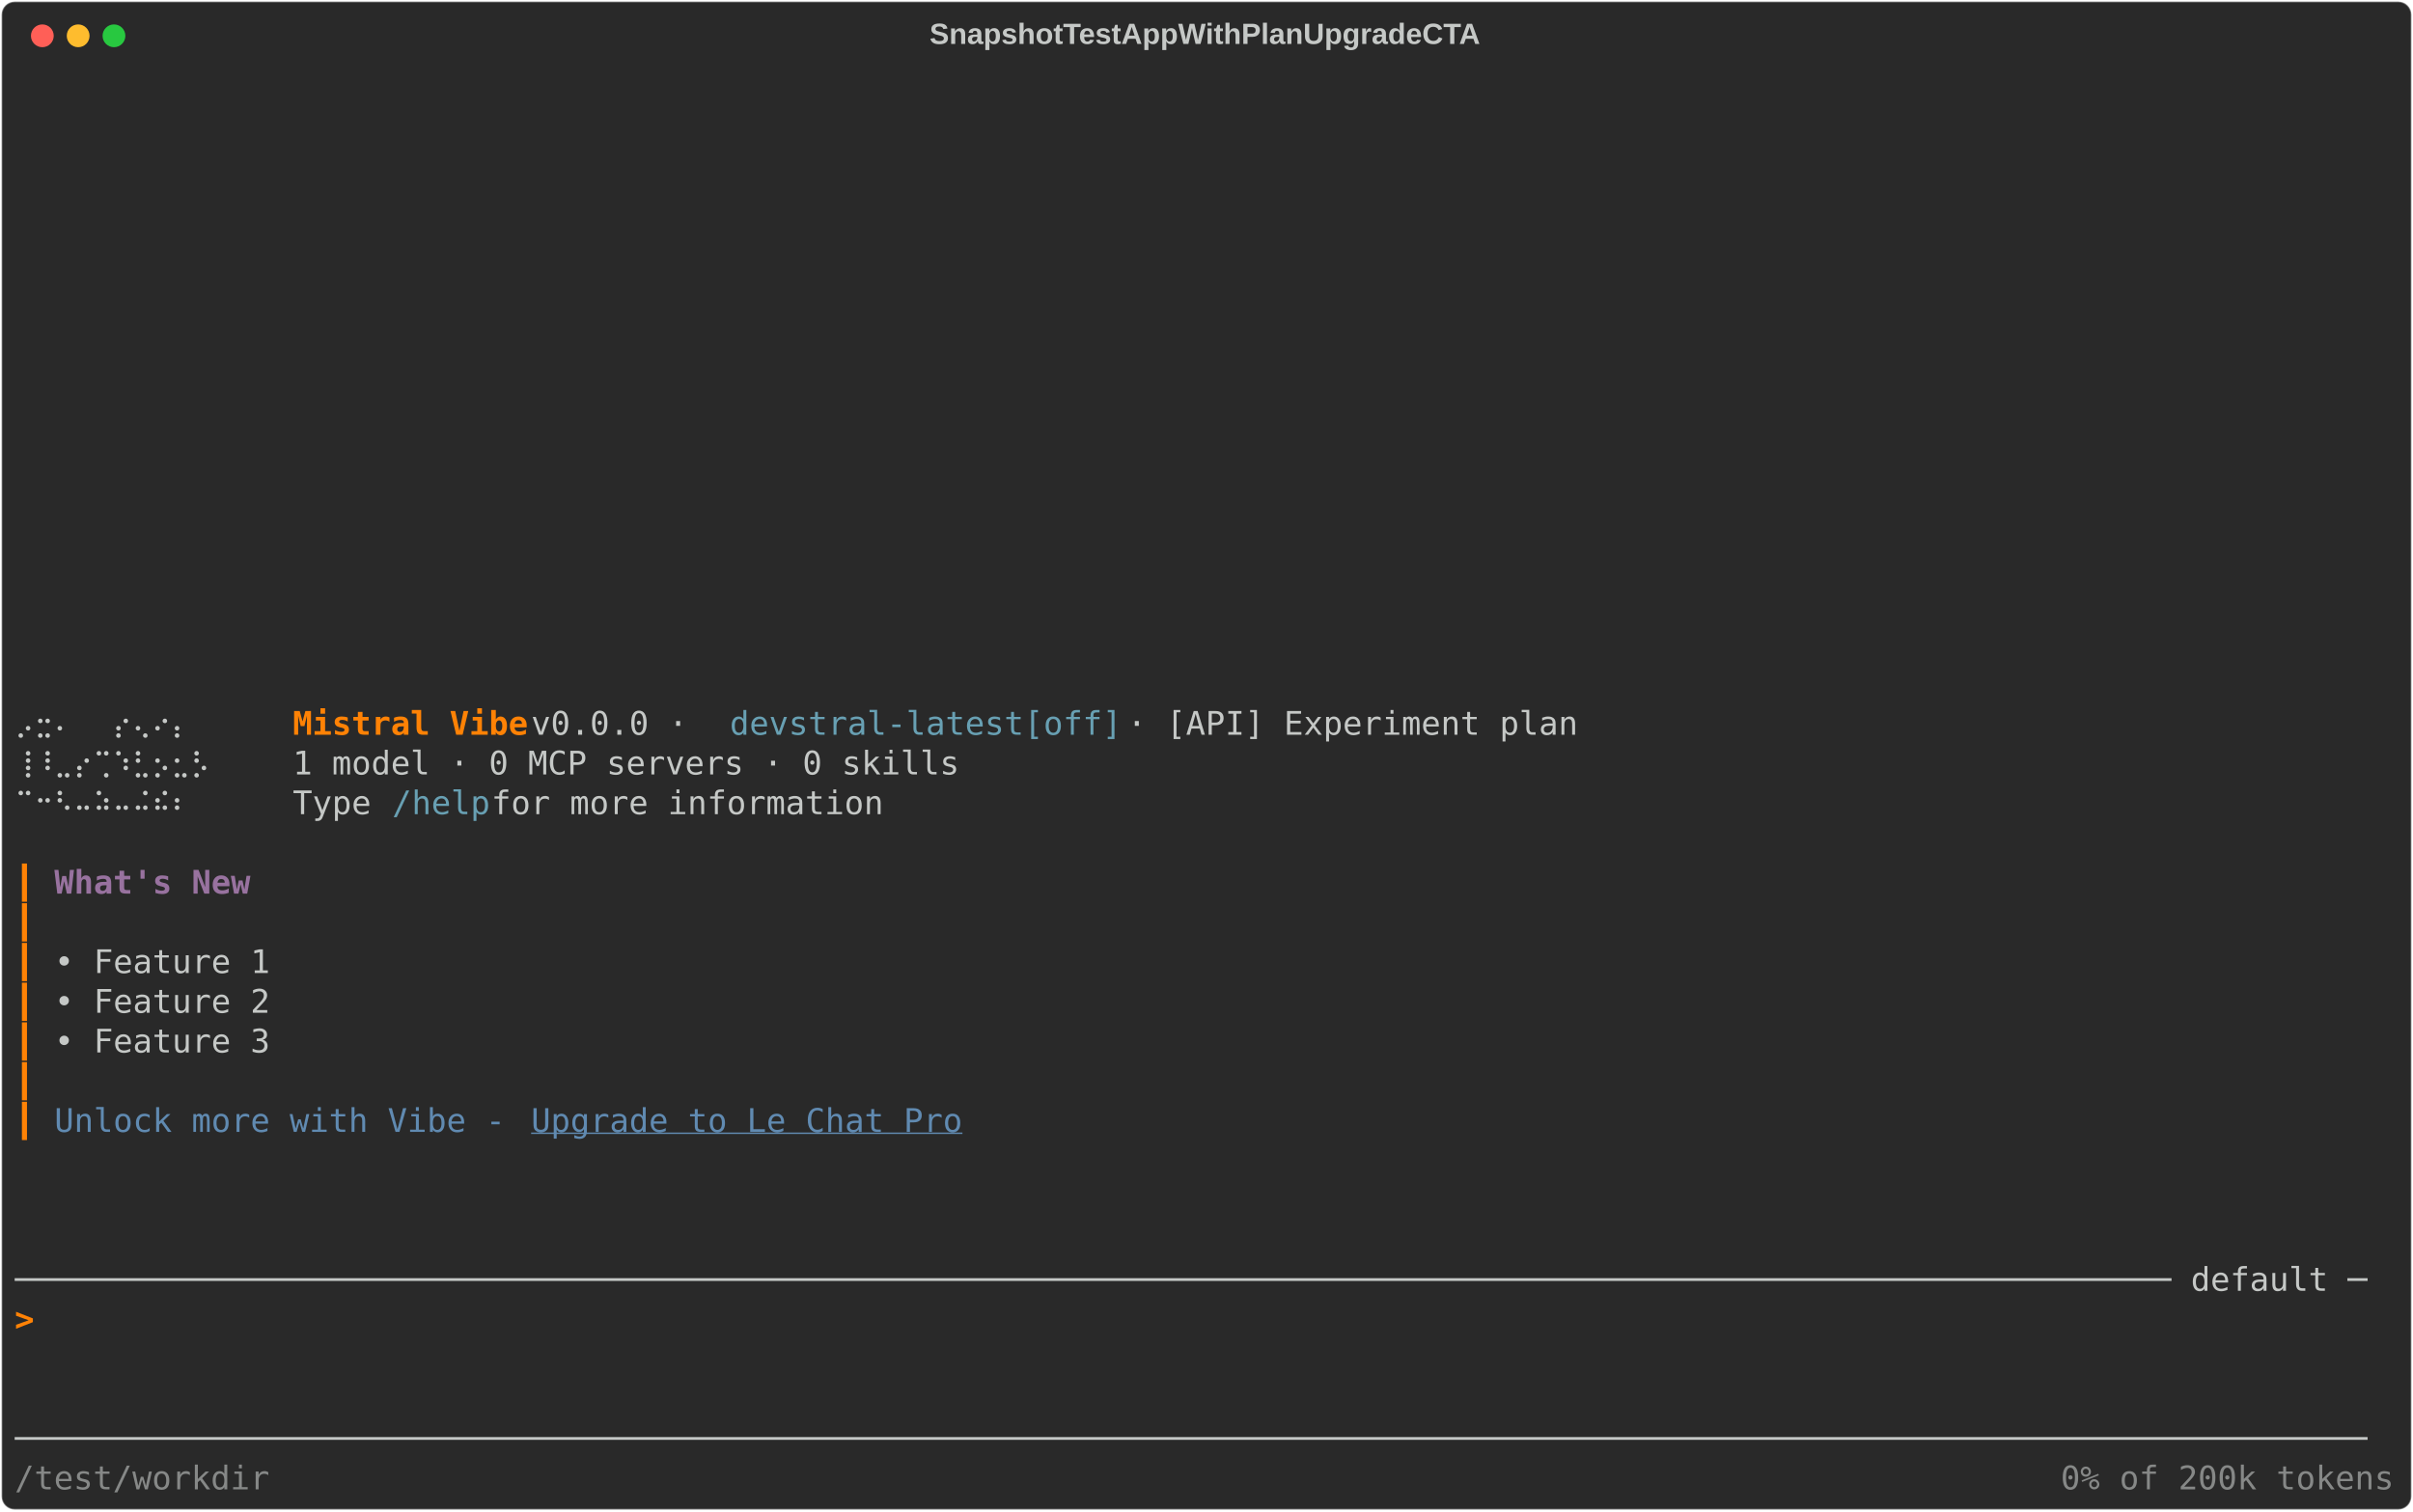
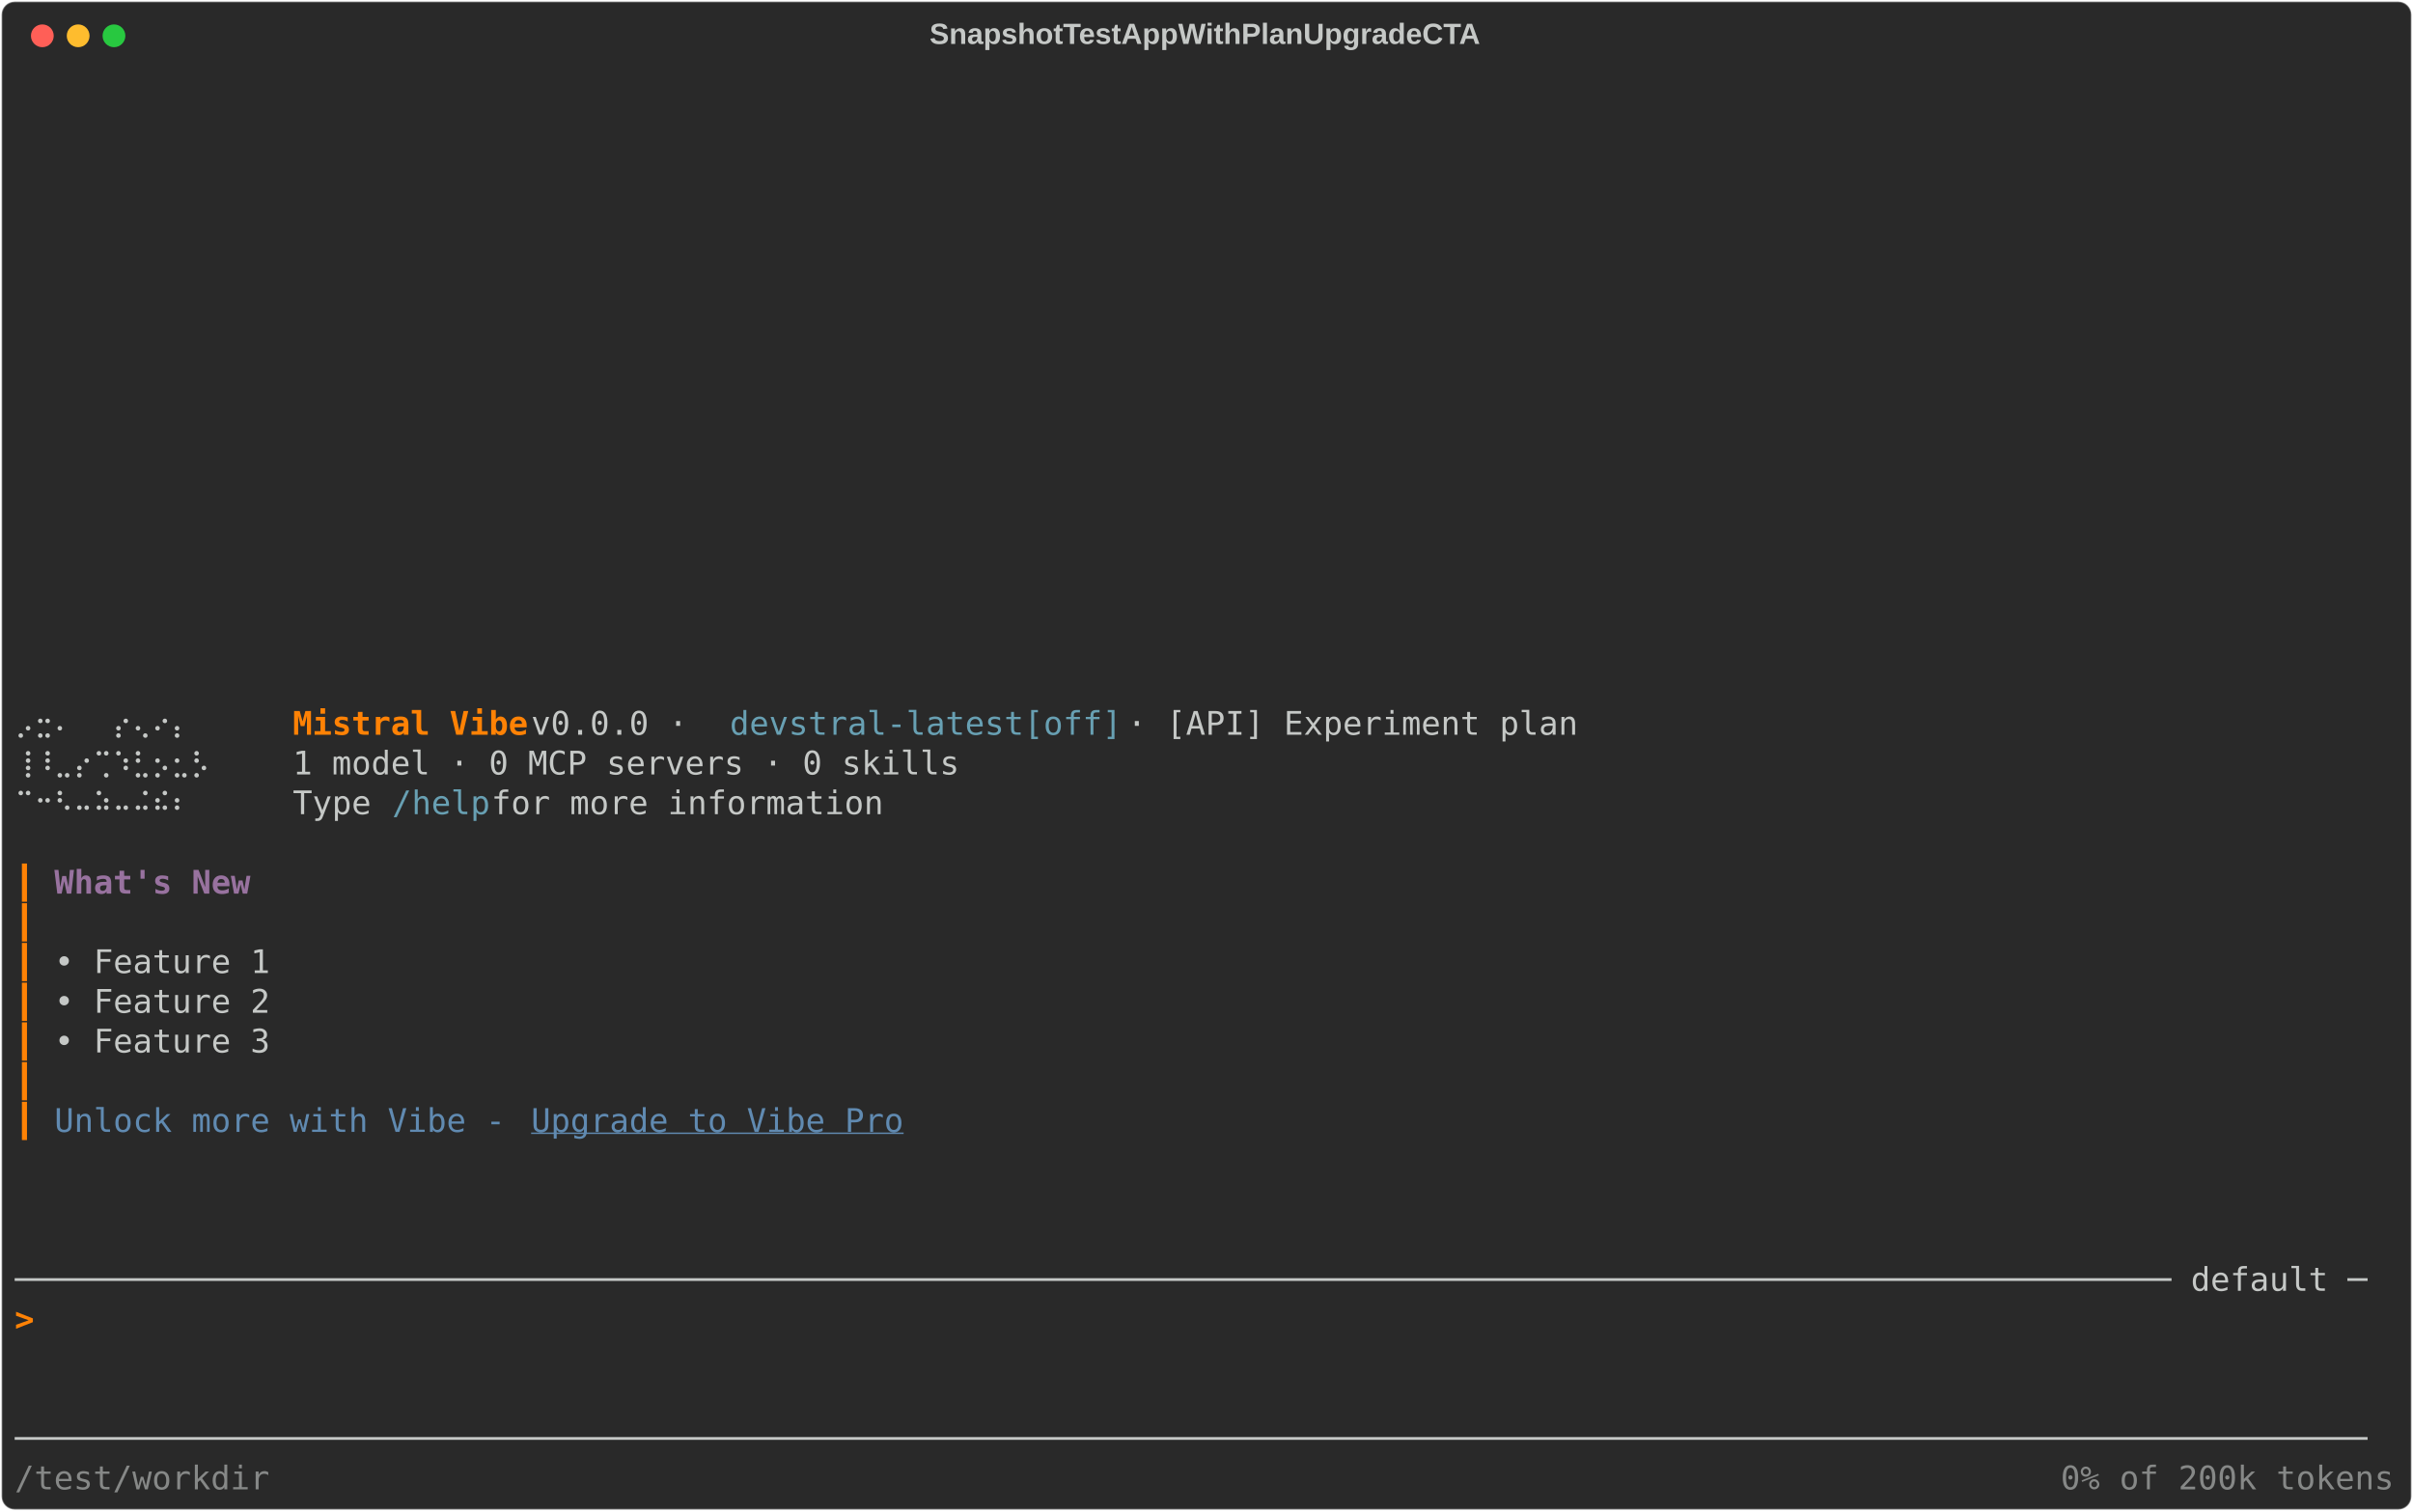
<svg xmlns="http://www.w3.org/2000/svg" class="rich-terminal" viewBox="0 0 1482 928.4">
  <style>

    @font-face {
        font-family: "Fira Code";
        src: local("FiraCode-Regular"),
                url("https://cdnjs.cloudflare.com/ajax/libs/firacode/6.2.0/woff2/FiraCode-Regular.woff2") format("woff2"),
                url("https://cdnjs.cloudflare.com/ajax/libs/firacode/6.2.0/woff/FiraCode-Regular.woff") format("woff");
        font-style: normal;
        font-weight: 400;
    }
    @font-face {
        font-family: "Fira Code";
        src: local("FiraCode-Bold"),
                url("https://cdnjs.cloudflare.com/ajax/libs/firacode/6.2.0/woff2/FiraCode-Bold.woff2") format("woff2"),
                url("https://cdnjs.cloudflare.com/ajax/libs/firacode/6.2.0/woff/FiraCode-Bold.woff") format("woff");
        font-style: bold;
        font-weight: 700;
    }

    .terminal-matrix {
        font-family: Fira Code, monospace;
        font-size: 20px;
        line-height: 24.4px;
        font-variant-east-asian: full-width;
    }

    .terminal-title {
        font-size: 18px;
        font-weight: bold;
        font-family: arial;
    }

    .terminal-r1 { fill: #c5c8c6 }
.terminal-r2 { fill: #ff8205;font-weight: bold }
.terminal-r3 { fill: #68a0b3 }
.terminal-r4 { fill: #ff8205 }
.terminal-r5 { fill: #98729f;font-weight: bold }
.terminal-r6 { fill: #608ab1 }
.terminal-r7 { fill: #608ab1;text-decoration: underline; }
.terminal-r8 { fill: #868887 }
    </style>
  <defs>
    <clipPath id="terminal-clip-terminal">
      <rect x="0" y="0" width="1463.0" height="877.4" />
    </clipPath>
    <clipPath id="terminal-line-0">
      <rect x="0" y="1.5" width="1464" height="24.65" />
    </clipPath>
    <clipPath id="terminal-line-1">
      <rect x="0" y="25.9" width="1464" height="24.65" />
    </clipPath>
    <clipPath id="terminal-line-2">
      <rect x="0" y="50.3" width="1464" height="24.65" />
    </clipPath>
    <clipPath id="terminal-line-3">
      <rect x="0" y="74.7" width="1464" height="24.65" />
    </clipPath>
    <clipPath id="terminal-line-4">
      <rect x="0" y="99.1" width="1464" height="24.65" />
    </clipPath>
    <clipPath id="terminal-line-5">
      <rect x="0" y="123.5" width="1464" height="24.65" />
    </clipPath>
    <clipPath id="terminal-line-6">
      <rect x="0" y="147.9" width="1464" height="24.65" />
    </clipPath>
    <clipPath id="terminal-line-7">
      <rect x="0" y="172.3" width="1464" height="24.65" />
    </clipPath>
    <clipPath id="terminal-line-8">
      <rect x="0" y="196.7" width="1464" height="24.65" />
    </clipPath>
    <clipPath id="terminal-line-9">
      <rect x="0" y="221.1" width="1464" height="24.65" />
    </clipPath>
    <clipPath id="terminal-line-10">
      <rect x="0" y="245.5" width="1464" height="24.65" />
    </clipPath>
    <clipPath id="terminal-line-11">
      <rect x="0" y="269.9" width="1464" height="24.65" />
    </clipPath>
    <clipPath id="terminal-line-12">
      <rect x="0" y="294.3" width="1464" height="24.65" />
    </clipPath>
    <clipPath id="terminal-line-13">
      <rect x="0" y="318.7" width="1464" height="24.65" />
    </clipPath>
    <clipPath id="terminal-line-14">
      <rect x="0" y="343.1" width="1464" height="24.65" />
    </clipPath>
    <clipPath id="terminal-line-15">
      <rect x="0" y="367.5" width="1464" height="24.65" />
    </clipPath>
    <clipPath id="terminal-line-16">
      <rect x="0" y="391.9" width="1464" height="24.65" />
    </clipPath>
    <clipPath id="terminal-line-17">
      <rect x="0" y="416.3" width="1464" height="24.65" />
    </clipPath>
    <clipPath id="terminal-line-18">
      <rect x="0" y="440.7" width="1464" height="24.65" />
    </clipPath>
    <clipPath id="terminal-line-19">
      <rect x="0" y="465.1" width="1464" height="24.65" />
    </clipPath>
    <clipPath id="terminal-line-20">
      <rect x="0" y="489.5" width="1464" height="24.65" />
    </clipPath>
    <clipPath id="terminal-line-21">
      <rect x="0" y="513.9" width="1464" height="24.65" />
    </clipPath>
    <clipPath id="terminal-line-22">
      <rect x="0" y="538.3" width="1464" height="24.65" />
    </clipPath>
    <clipPath id="terminal-line-23">
      <rect x="0" y="562.7" width="1464" height="24.65" />
    </clipPath>
    <clipPath id="terminal-line-24">
      <rect x="0" y="587.1" width="1464" height="24.65" />
    </clipPath>
    <clipPath id="terminal-line-25">
      <rect x="0" y="611.5" width="1464" height="24.65" />
    </clipPath>
    <clipPath id="terminal-line-26">
      <rect x="0" y="635.9" width="1464" height="24.65" />
    </clipPath>
    <clipPath id="terminal-line-27">
      <rect x="0" y="660.3" width="1464" height="24.65" />
    </clipPath>
    <clipPath id="terminal-line-28">
      <rect x="0" y="684.7" width="1464" height="24.65" />
    </clipPath>
    <clipPath id="terminal-line-29">
      <rect x="0" y="709.1" width="1464" height="24.65" />
    </clipPath>
    <clipPath id="terminal-line-30">
      <rect x="0" y="733.5" width="1464" height="24.65" />
    </clipPath>
    <clipPath id="terminal-line-31">
      <rect x="0" y="757.9" width="1464" height="24.65" />
    </clipPath>
    <clipPath id="terminal-line-32">
      <rect x="0" y="782.3" width="1464" height="24.65" />
    </clipPath>
    <clipPath id="terminal-line-33">
      <rect x="0" y="806.7" width="1464" height="24.65" />
    </clipPath>
    <clipPath id="terminal-line-34">
      <rect x="0" y="831.1" width="1464" height="24.65" />
    </clipPath>
  </defs>
  <rect fill="#292929" stroke="rgba(255,255,255,0.35)" stroke-width="1" x="1" y="1" width="1480" height="926.4" rx="8" />
  <text class="terminal-title" fill="#c5c8c6" text-anchor="middle" x="740" y="27">SnapshotTestAppWithPlanUpgradeCTA</text>
  <g transform="translate(26,22)">
    <circle cx="0" cy="0" r="7" fill="#ff5f57" />
    <circle cx="22" cy="0" r="7" fill="#febc2e" />
    <circle cx="44" cy="0" r="7" fill="#28c840" />
  </g>
  <g transform="translate(9, 41)" clip-path="url(#terminal-clip-terminal)">
    <g class="terminal-matrix">
      <text class="terminal-r1" x="1464" y="20" textLength="12.2" clip-path="url(#terminal-line-0)">
</text>
      <text class="terminal-r1" x="1464" y="44.4" textLength="12.2" clip-path="url(#terminal-line-1)">
</text>
      <text class="terminal-r1" x="1464" y="68.8" textLength="12.2" clip-path="url(#terminal-line-2)">
</text>
      <text class="terminal-r1" x="1464" y="93.2" textLength="12.2" clip-path="url(#terminal-line-3)">
</text>
      <text class="terminal-r1" x="1464" y="117.6" textLength="12.2" clip-path="url(#terminal-line-4)">
</text>
      <text class="terminal-r1" x="1464" y="142" textLength="12.2" clip-path="url(#terminal-line-5)">
</text>
      <text class="terminal-r1" x="1464" y="166.4" textLength="12.2" clip-path="url(#terminal-line-6)">
</text>
      <text class="terminal-r1" x="1464" y="190.8" textLength="12.2" clip-path="url(#terminal-line-7)">
</text>
      <text class="terminal-r1" x="1464" y="215.2" textLength="12.2" clip-path="url(#terminal-line-8)">
</text>
      <text class="terminal-r1" x="1464" y="239.6" textLength="12.2" clip-path="url(#terminal-line-9)">
</text>
      <text class="terminal-r1" x="1464" y="264" textLength="12.2" clip-path="url(#terminal-line-10)">
</text>
      <text class="terminal-r1" x="1464" y="288.4" textLength="12.2" clip-path="url(#terminal-line-11)">
</text>
      <text class="terminal-r1" x="1464" y="312.8" textLength="12.2" clip-path="url(#terminal-line-12)">
</text>
      <text class="terminal-r1" x="1464" y="337.2" textLength="12.2" clip-path="url(#terminal-line-13)">
</text>
      <text class="terminal-r1" x="1464" y="361.6" textLength="12.2" clip-path="url(#terminal-line-14)">
</text>
      <text class="terminal-r1" x="1464" y="386" textLength="12.2" clip-path="url(#terminal-line-15)">
</text>
      <text class="terminal-r1" x="0" y="410.4" textLength="134.2" clip-path="url(#terminal-line-16)">  ⡠⣒⠄  ⡔⢄⠔⡄</text>
      <text class="terminal-r2" x="170.8" y="410.4" textLength="146.4" clip-path="url(#terminal-line-16)">Mistral Vibe</text>
      <text class="terminal-r1" x="317.2" y="410.4" textLength="122" clip-path="url(#terminal-line-16)"> v0.0.0 · </text>
      <text class="terminal-r3" x="439.2" y="410.4" textLength="244" clip-path="url(#terminal-line-16)">devstral-latest[off]</text>
      <text class="terminal-r1" x="683.2" y="410.4" textLength="292.8" clip-path="url(#terminal-line-16)"> · [API] Experiment plan</text>
      <text class="terminal-r1" x="1464" y="410.4" textLength="12.2" clip-path="url(#terminal-line-16)">
</text>
      <text class="terminal-r1" x="0" y="434.8" textLength="134.2" clip-path="url(#terminal-line-17)"> ⢸⠸⣀⡔⢉⠱⣃⡢⣂⡣</text>
      <text class="terminal-r1" x="170.8" y="434.8" textLength="414.8" clip-path="url(#terminal-line-17)">1 model · 0 MCP servers · 0 skills</text>
      <text class="terminal-r1" x="1464" y="434.8" textLength="12.2" clip-path="url(#terminal-line-17)">
</text>
      <text class="terminal-r1" x="0" y="459.2" textLength="134.2" clip-path="url(#terminal-line-18)">  ⠉⠒⠣⠤⠵⠤⠬⠮⠆</text>
      <text class="terminal-r1" x="170.8" y="459.2" textLength="61" clip-path="url(#terminal-line-18)">Type </text>
      <text class="terminal-r3" x="231.8" y="459.2" textLength="61" clip-path="url(#terminal-line-18)">/help</text>
      <text class="terminal-r1" x="292.8" y="459.2" textLength="256.2" clip-path="url(#terminal-line-18)"> for more information</text>
      <text class="terminal-r1" x="1464" y="459.2" textLength="12.2" clip-path="url(#terminal-line-18)">
</text>
      <text class="terminal-r1" x="1464" y="483.6" textLength="12.2" clip-path="url(#terminal-line-19)">
</text>
      <text class="terminal-r4" x="0" y="508" textLength="12.2" clip-path="url(#terminal-line-20)">┃</text>
      <text class="terminal-r5" x="24.4" y="508" textLength="122" clip-path="url(#terminal-line-20)">What's New</text>
      <text class="terminal-r1" x="1464" y="508" textLength="12.2" clip-path="url(#terminal-line-20)">
</text>
      <text class="terminal-r4" x="0" y="532.4" textLength="12.2" clip-path="url(#terminal-line-21)">┃</text>
      <text class="terminal-r1" x="1464" y="532.4" textLength="12.2" clip-path="url(#terminal-line-21)">
</text>
      <text class="terminal-r4" x="0" y="556.8" textLength="12.2" clip-path="url(#terminal-line-22)">┃</text>
      <text class="terminal-r1" x="24.4" y="556.8" textLength="134.2" clip-path="url(#terminal-line-22)">• Feature 1</text>
      <text class="terminal-r1" x="1464" y="556.8" textLength="12.2" clip-path="url(#terminal-line-22)">
</text>
      <text class="terminal-r4" x="0" y="581.2" textLength="12.2" clip-path="url(#terminal-line-23)">┃</text>
      <text class="terminal-r1" x="24.4" y="581.2" textLength="134.2" clip-path="url(#terminal-line-23)">• Feature 2</text>
      <text class="terminal-r1" x="1464" y="581.2" textLength="12.2" clip-path="url(#terminal-line-23)">
</text>
      <text class="terminal-r4" x="0" y="605.6" textLength="12.2" clip-path="url(#terminal-line-24)">┃</text>
      <text class="terminal-r1" x="24.4" y="605.6" textLength="134.2" clip-path="url(#terminal-line-24)">• Feature 3</text>
      <text class="terminal-r1" x="1464" y="605.6" textLength="12.2" clip-path="url(#terminal-line-24)">
</text>
      <text class="terminal-r4" x="0" y="630" textLength="12.2" clip-path="url(#terminal-line-25)">┃</text>
      <text class="terminal-r1" x="1464" y="630" textLength="12.2" clip-path="url(#terminal-line-25)">
</text>
      <text class="terminal-r4" x="0" y="654.4" textLength="12.2" clip-path="url(#terminal-line-26)">┃</text>
      <text class="terminal-r6" x="24.4" y="654.4" textLength="292.8" clip-path="url(#terminal-line-26)">Unlock more with Vibe - </text>
-       <text class="terminal-r7" x="317.2" y="654.4" textLength="268.4" clip-path="url(#terminal-line-26)">Upgrade to Le Chat Pro</text>
+       <text class="terminal-r7" x="317.2" y="654.4" textLength="231.8" clip-path="url(#terminal-line-26)">Upgrade to Vibe Pro</text>
      <text class="terminal-r1" x="1464" y="654.4" textLength="12.2" clip-path="url(#terminal-line-26)">
</text>
      <text class="terminal-r1" x="1464" y="678.8" textLength="12.2" clip-path="url(#terminal-line-27)">
</text>
      <text class="terminal-r1" x="1464" y="703.2" textLength="12.2" clip-path="url(#terminal-line-28)">
</text>
      <text class="terminal-r1" x="1464" y="727.6" textLength="12.2" clip-path="url(#terminal-line-29)">
</text>
      <text class="terminal-r1" x="0" y="752" textLength="1464" clip-path="url(#terminal-line-30)">────────────────────────────────────────────────────────────────────────────────────────────────────────────── default ─</text>
      <text class="terminal-r1" x="1464" y="752" textLength="12.2" clip-path="url(#terminal-line-30)">
</text>
      <text class="terminal-r2" x="0" y="776.4" textLength="12.2" clip-path="url(#terminal-line-31)">&gt;</text>
      <text class="terminal-r1" x="1464" y="776.4" textLength="12.2" clip-path="url(#terminal-line-31)">
</text>
      <text class="terminal-r1" x="1464" y="800.8" textLength="12.2" clip-path="url(#terminal-line-32)">
</text>
      <text class="terminal-r1" x="1464" y="825.2" textLength="12.2" clip-path="url(#terminal-line-33)">
</text>
      <text class="terminal-r1" x="0" y="849.6" textLength="1464" clip-path="url(#terminal-line-34)">────────────────────────────────────────────────────────────────────────────────────────────────────────────────────────</text>
      <text class="terminal-r1" x="1464" y="849.6" textLength="12.2" clip-path="url(#terminal-line-34)">
</text>
      <text class="terminal-r8" x="0" y="874" textLength="158.6" clip-path="url(#terminal-line-35)">/test/workdir</text>
      <text class="terminal-r8" x="1256.6" y="874" textLength="207.4" clip-path="url(#terminal-line-35)">0% of 200k tokens</text>
    </g>
  </g>
</svg>
